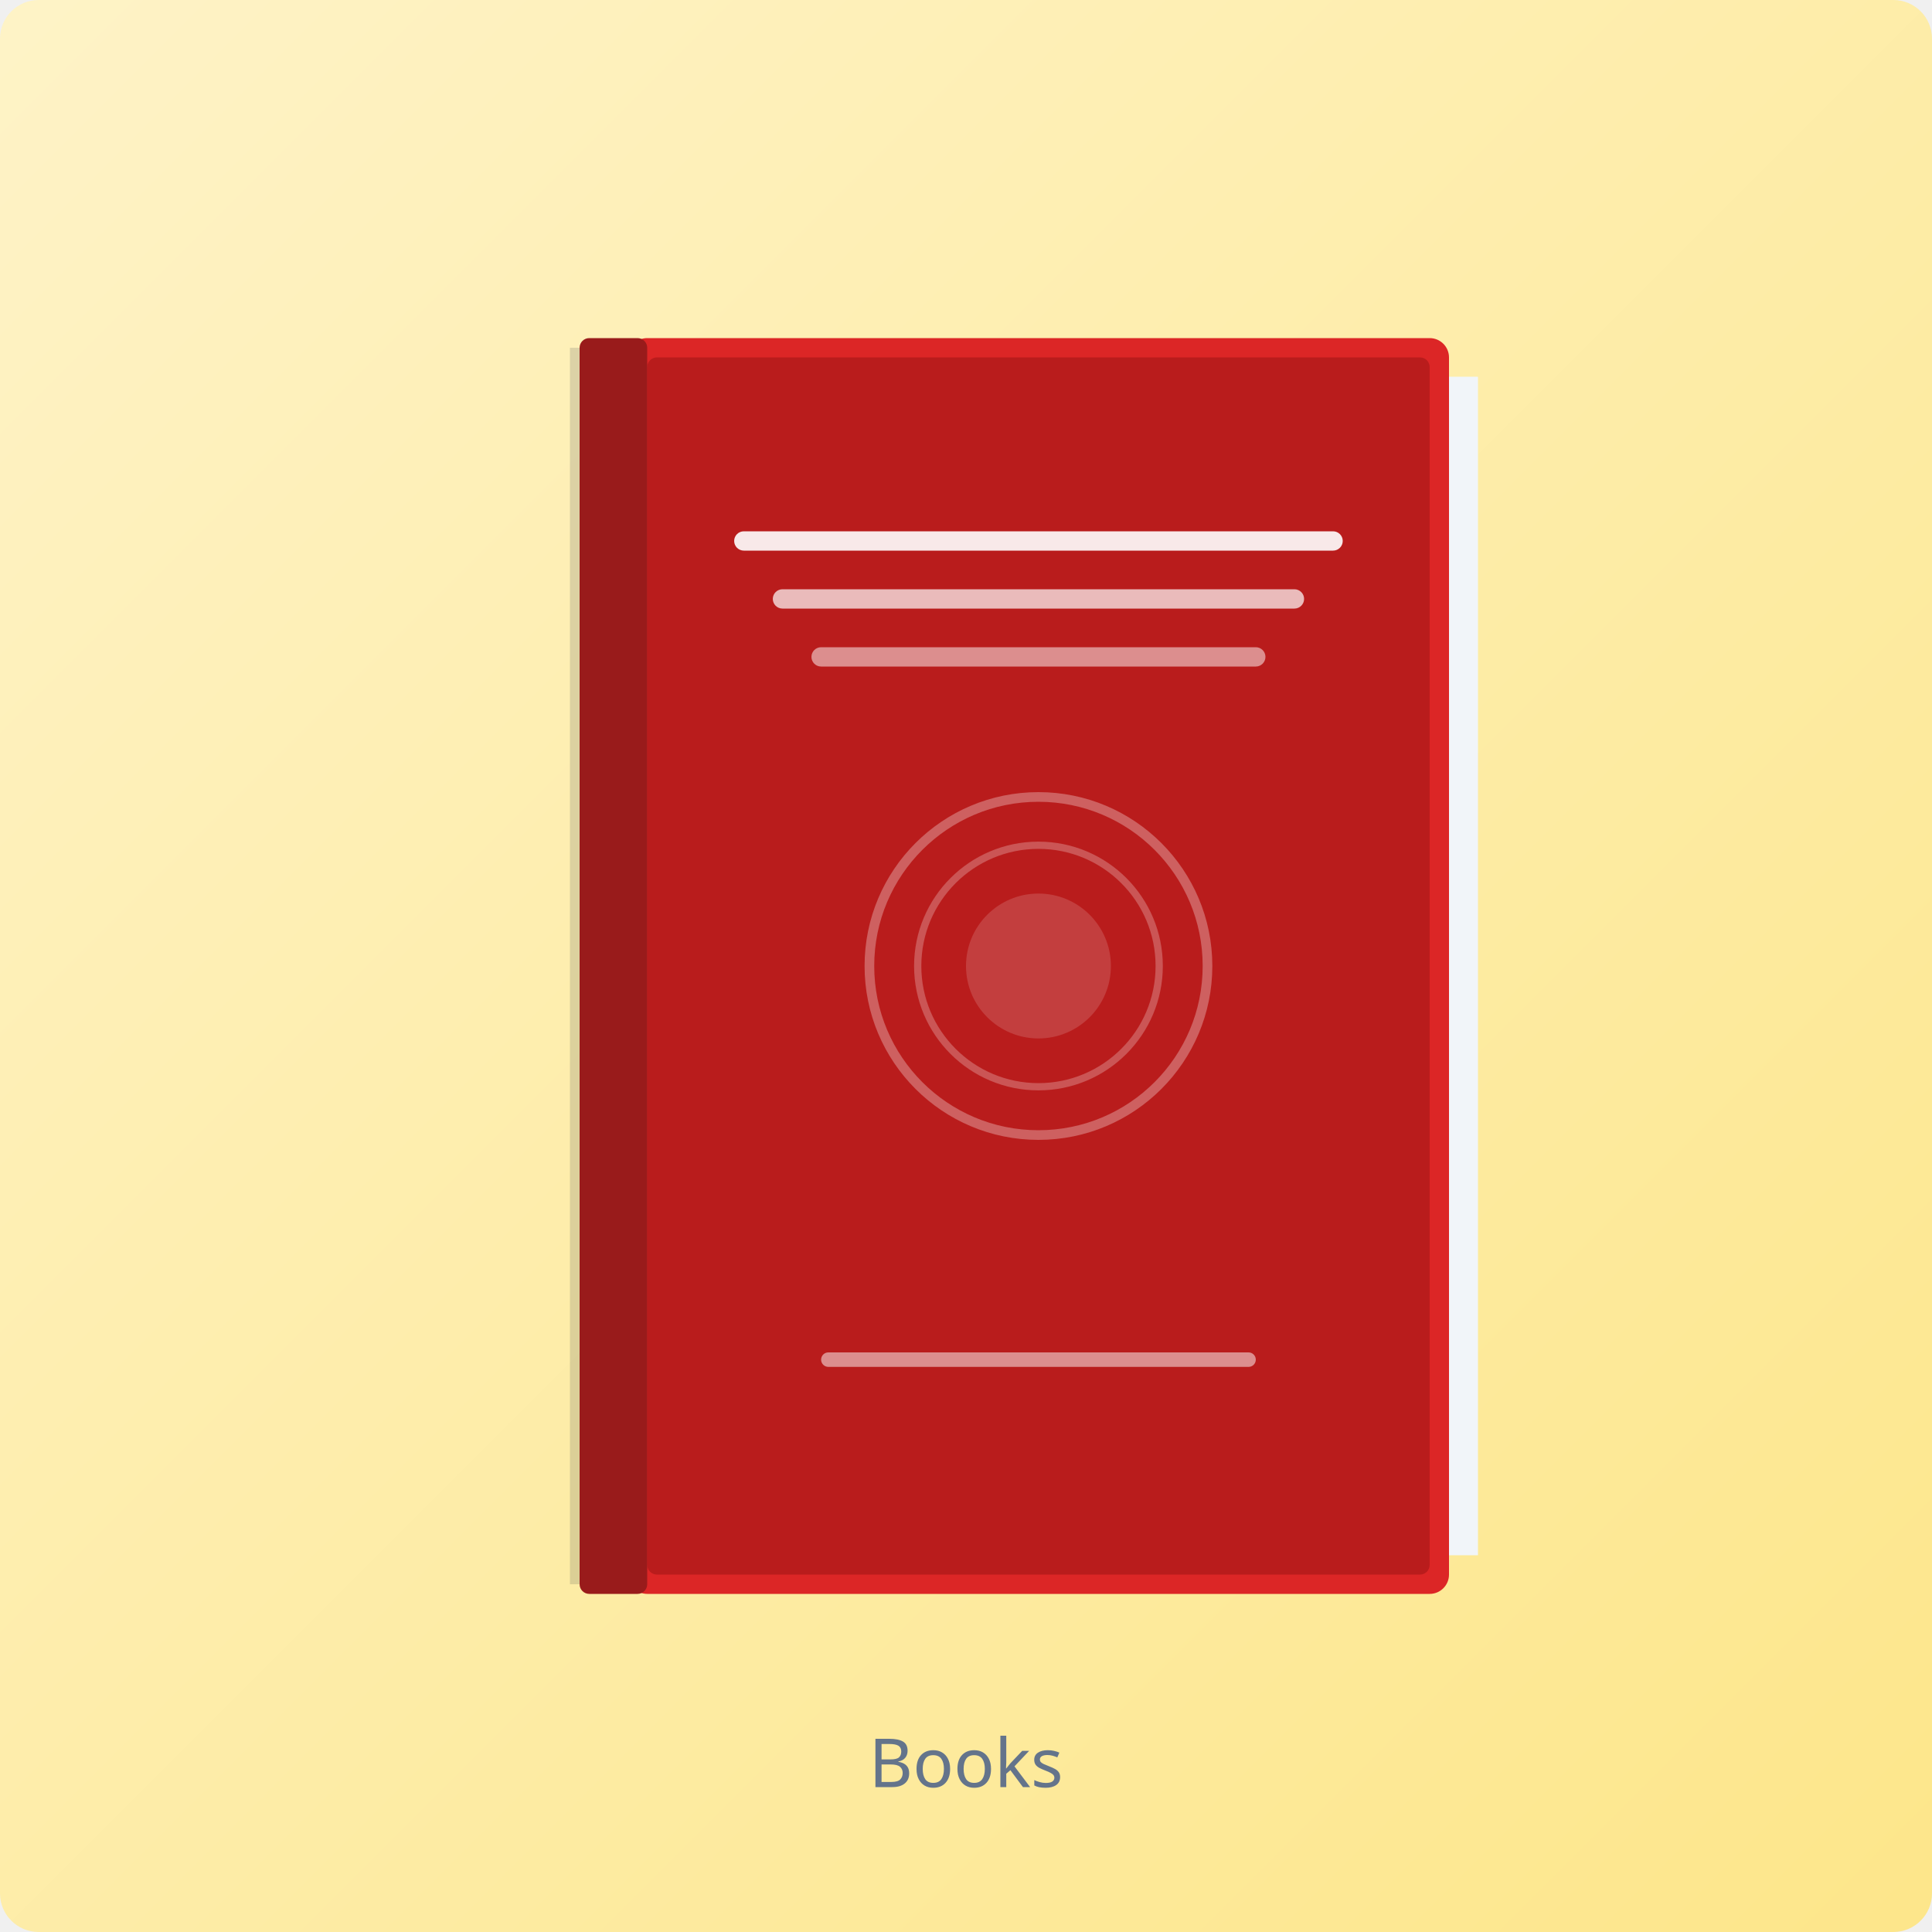
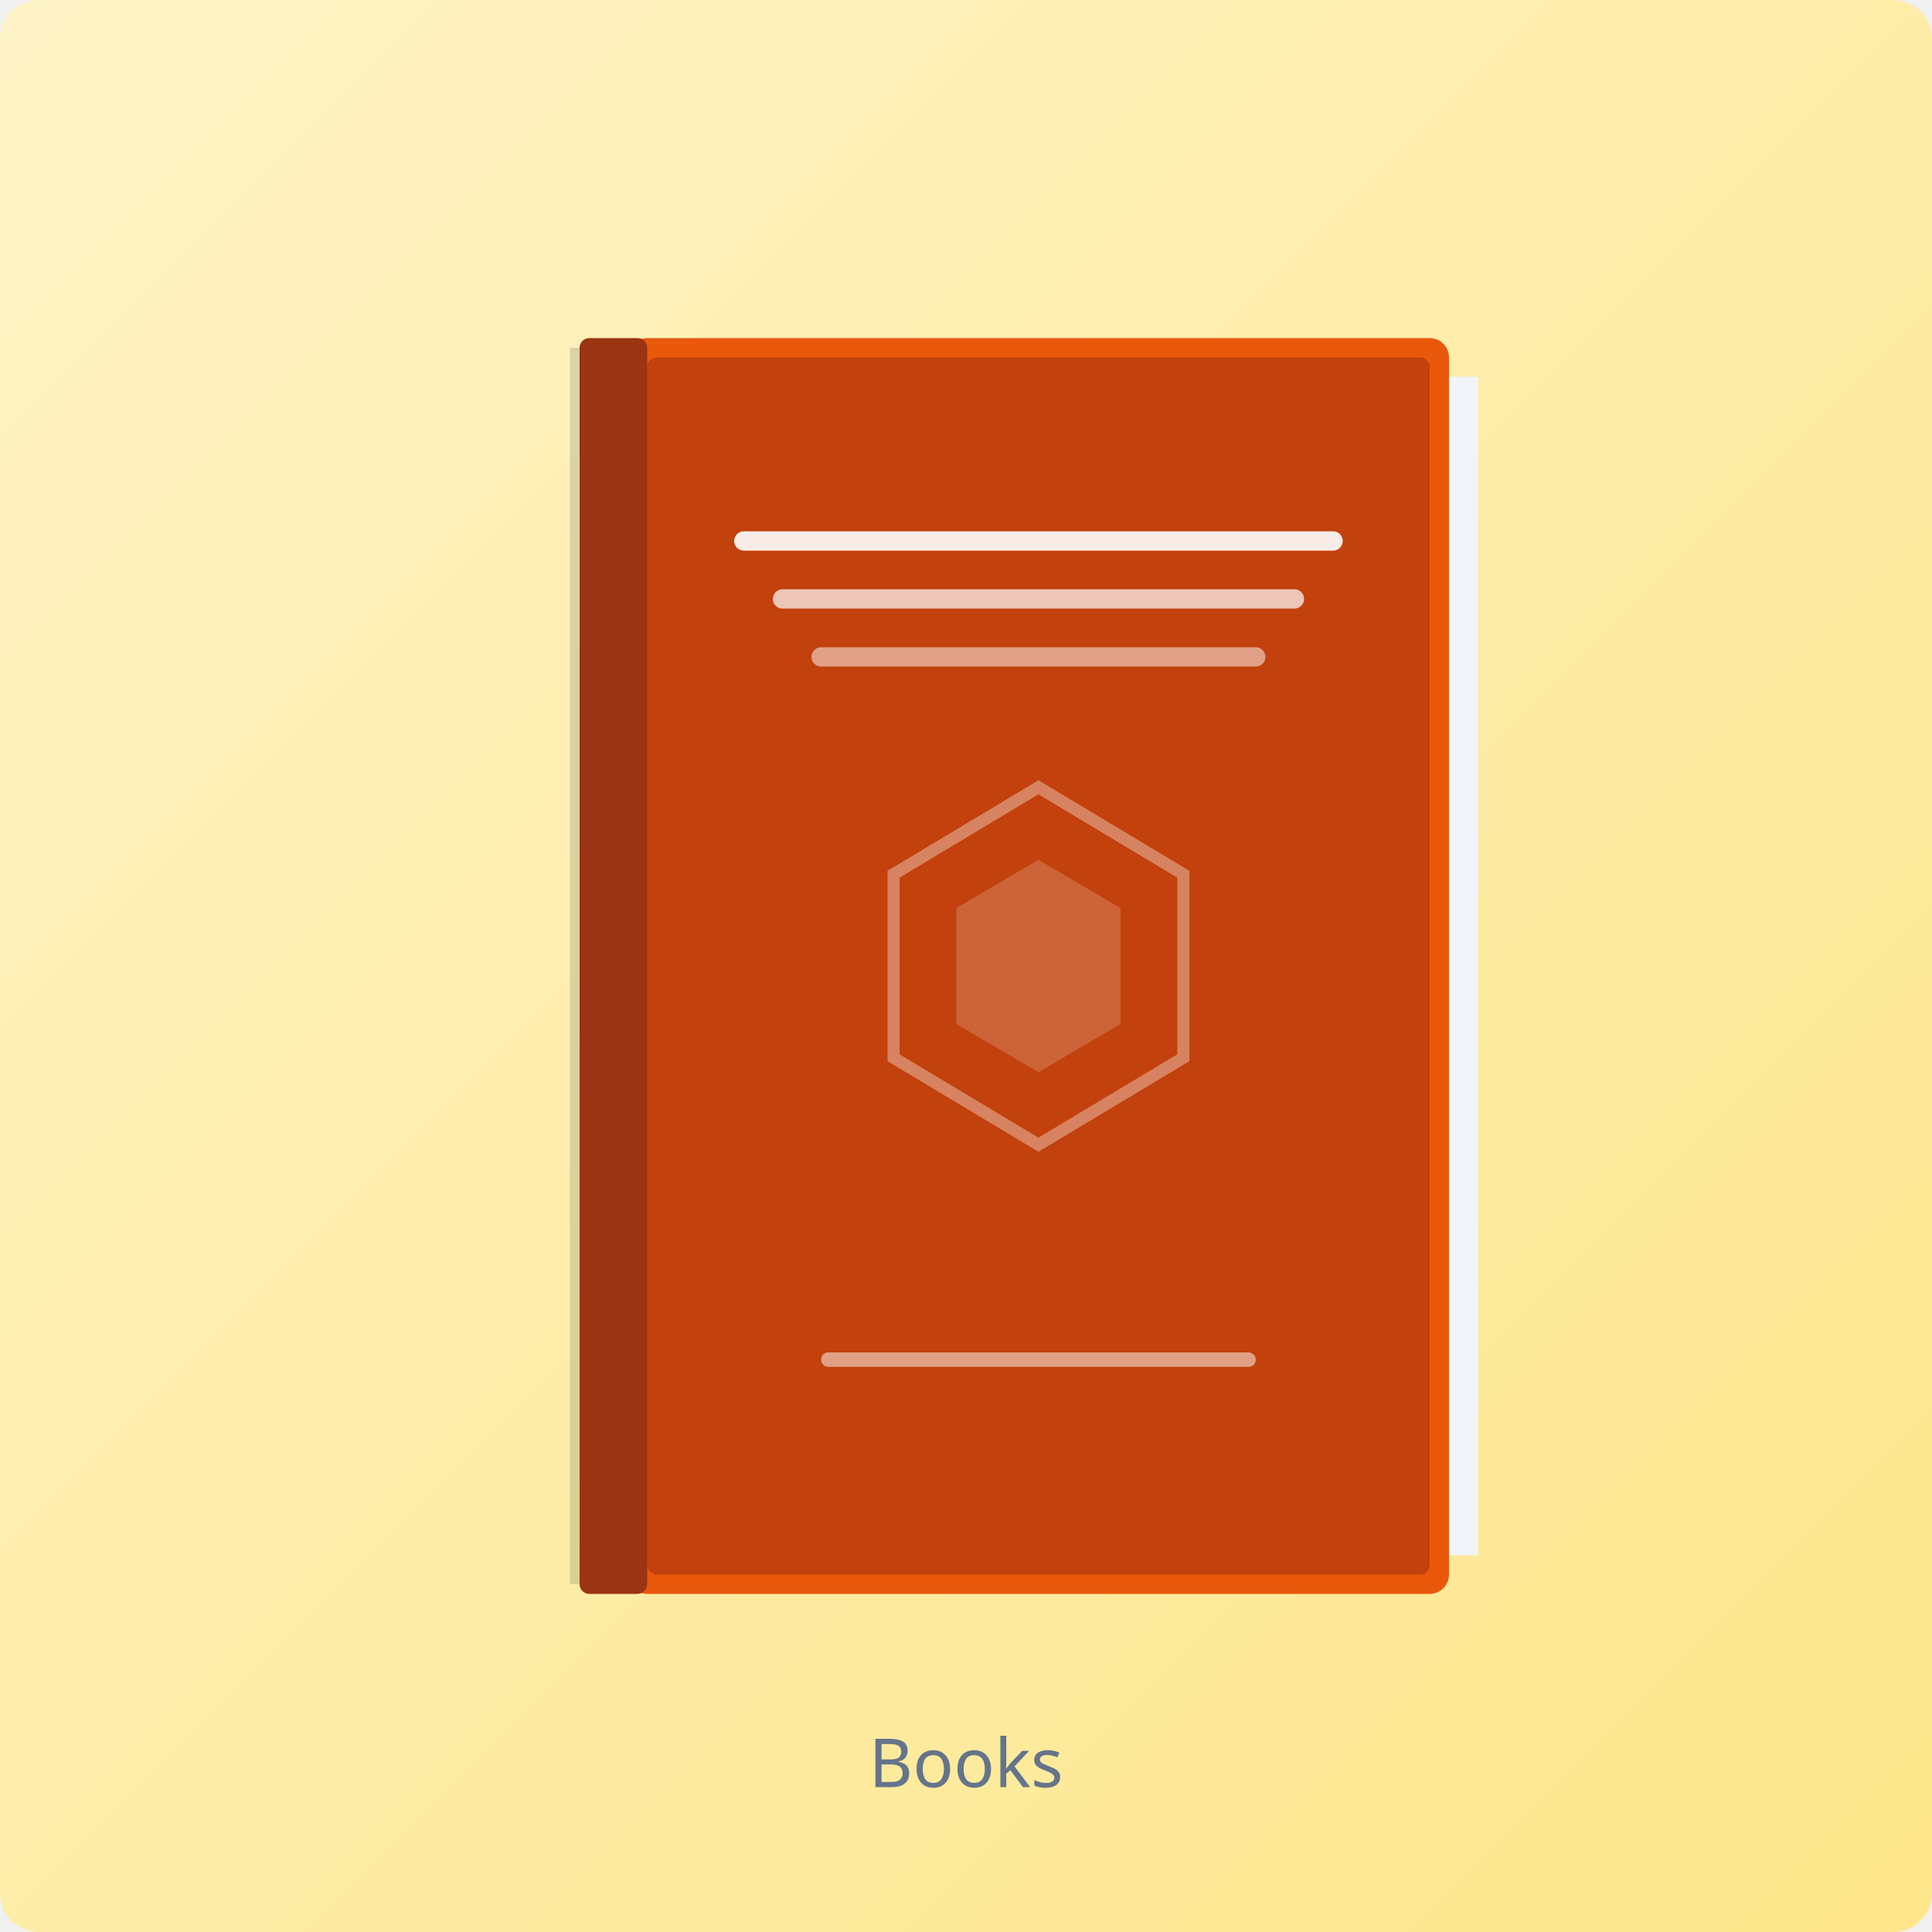
<svg xmlns="http://www.w3.org/2000/svg" viewBox="0 0 400 400">
  <defs>
    <linearGradient id="bg" x1="0%" y1="0%" x2="100%" y2="100%">
      <stop offset="0%" style="stop-color:#fef3c7" />
      <stop offset="100%" style="stop-color:#fde68a" />
    </linearGradient>
  </defs>
  <rect width="400" height="400" fill="url(#bg)" rx="8" />
  <rect x="118" y="72" width="14" height="256" fill="#1e293b" opacity="0.15" />
-   <rect x="130" y="70" width="170" height="260" rx="4" fill="#dc2626" />
-   <rect x="134" y="74" width="162" height="252" rx="2" fill="#b91c1c" />
-   <rect x="120" y="70" width="14" height="260" rx="2" fill="#991b1b" />
+   <rect x="130" y="70" width="170" height="260" rx="4" fill="#ea580c" />
+   <rect x="134" y="74" width="162" height="252" rx="2" fill="#c2410c" />
+   <rect x="120" y="70" width="14" height="260" rx="2" fill="#9a3412" />
  <rect x="152" y="110" width="126" height="4" rx="2" fill="#ffffff" opacity="0.9" />
  <rect x="160" y="122" width="110" height="4" rx="2" fill="#ffffff" opacity="0.7" />
  <rect x="168" y="134" width="94" height="4" rx="2" fill="#ffffff" opacity="0.5" />
-   <circle cx="215" cy="200" r="35" fill="none" stroke="#ffffff" stroke-width="2" opacity="0.3" />
-   <circle cx="215" cy="200" r="25" fill="none" stroke="#ffffff" stroke-width="1.5" opacity="0.25" />
-   <circle cx="215" cy="200" r="15" fill="#ffffff" opacity="0.15" />
+   <path d="M215 163 L245 181 L245 219 L215 237 L185 219 L185 181 Z" fill="none" stroke="#ffffff" stroke-width="2.5" opacity="0.35" />
+   <path d="M215 178 L232 188 L232 212 L215 222 L198 212 L198 188 Z" fill="#ffffff" opacity="0.18" />
  <rect x="170" y="280" width="90" height="3" rx="1.5" fill="#ffffff" opacity="0.5" />
  <rect x="300" y="78" width="6" height="244" fill="#f1f5f9" />
  <text x="200" y="370" text-anchor="middle" font-family="system-ui,sans-serif" font-size="14" fill="#64748b" font-weight="500">Books</text>
</svg>
